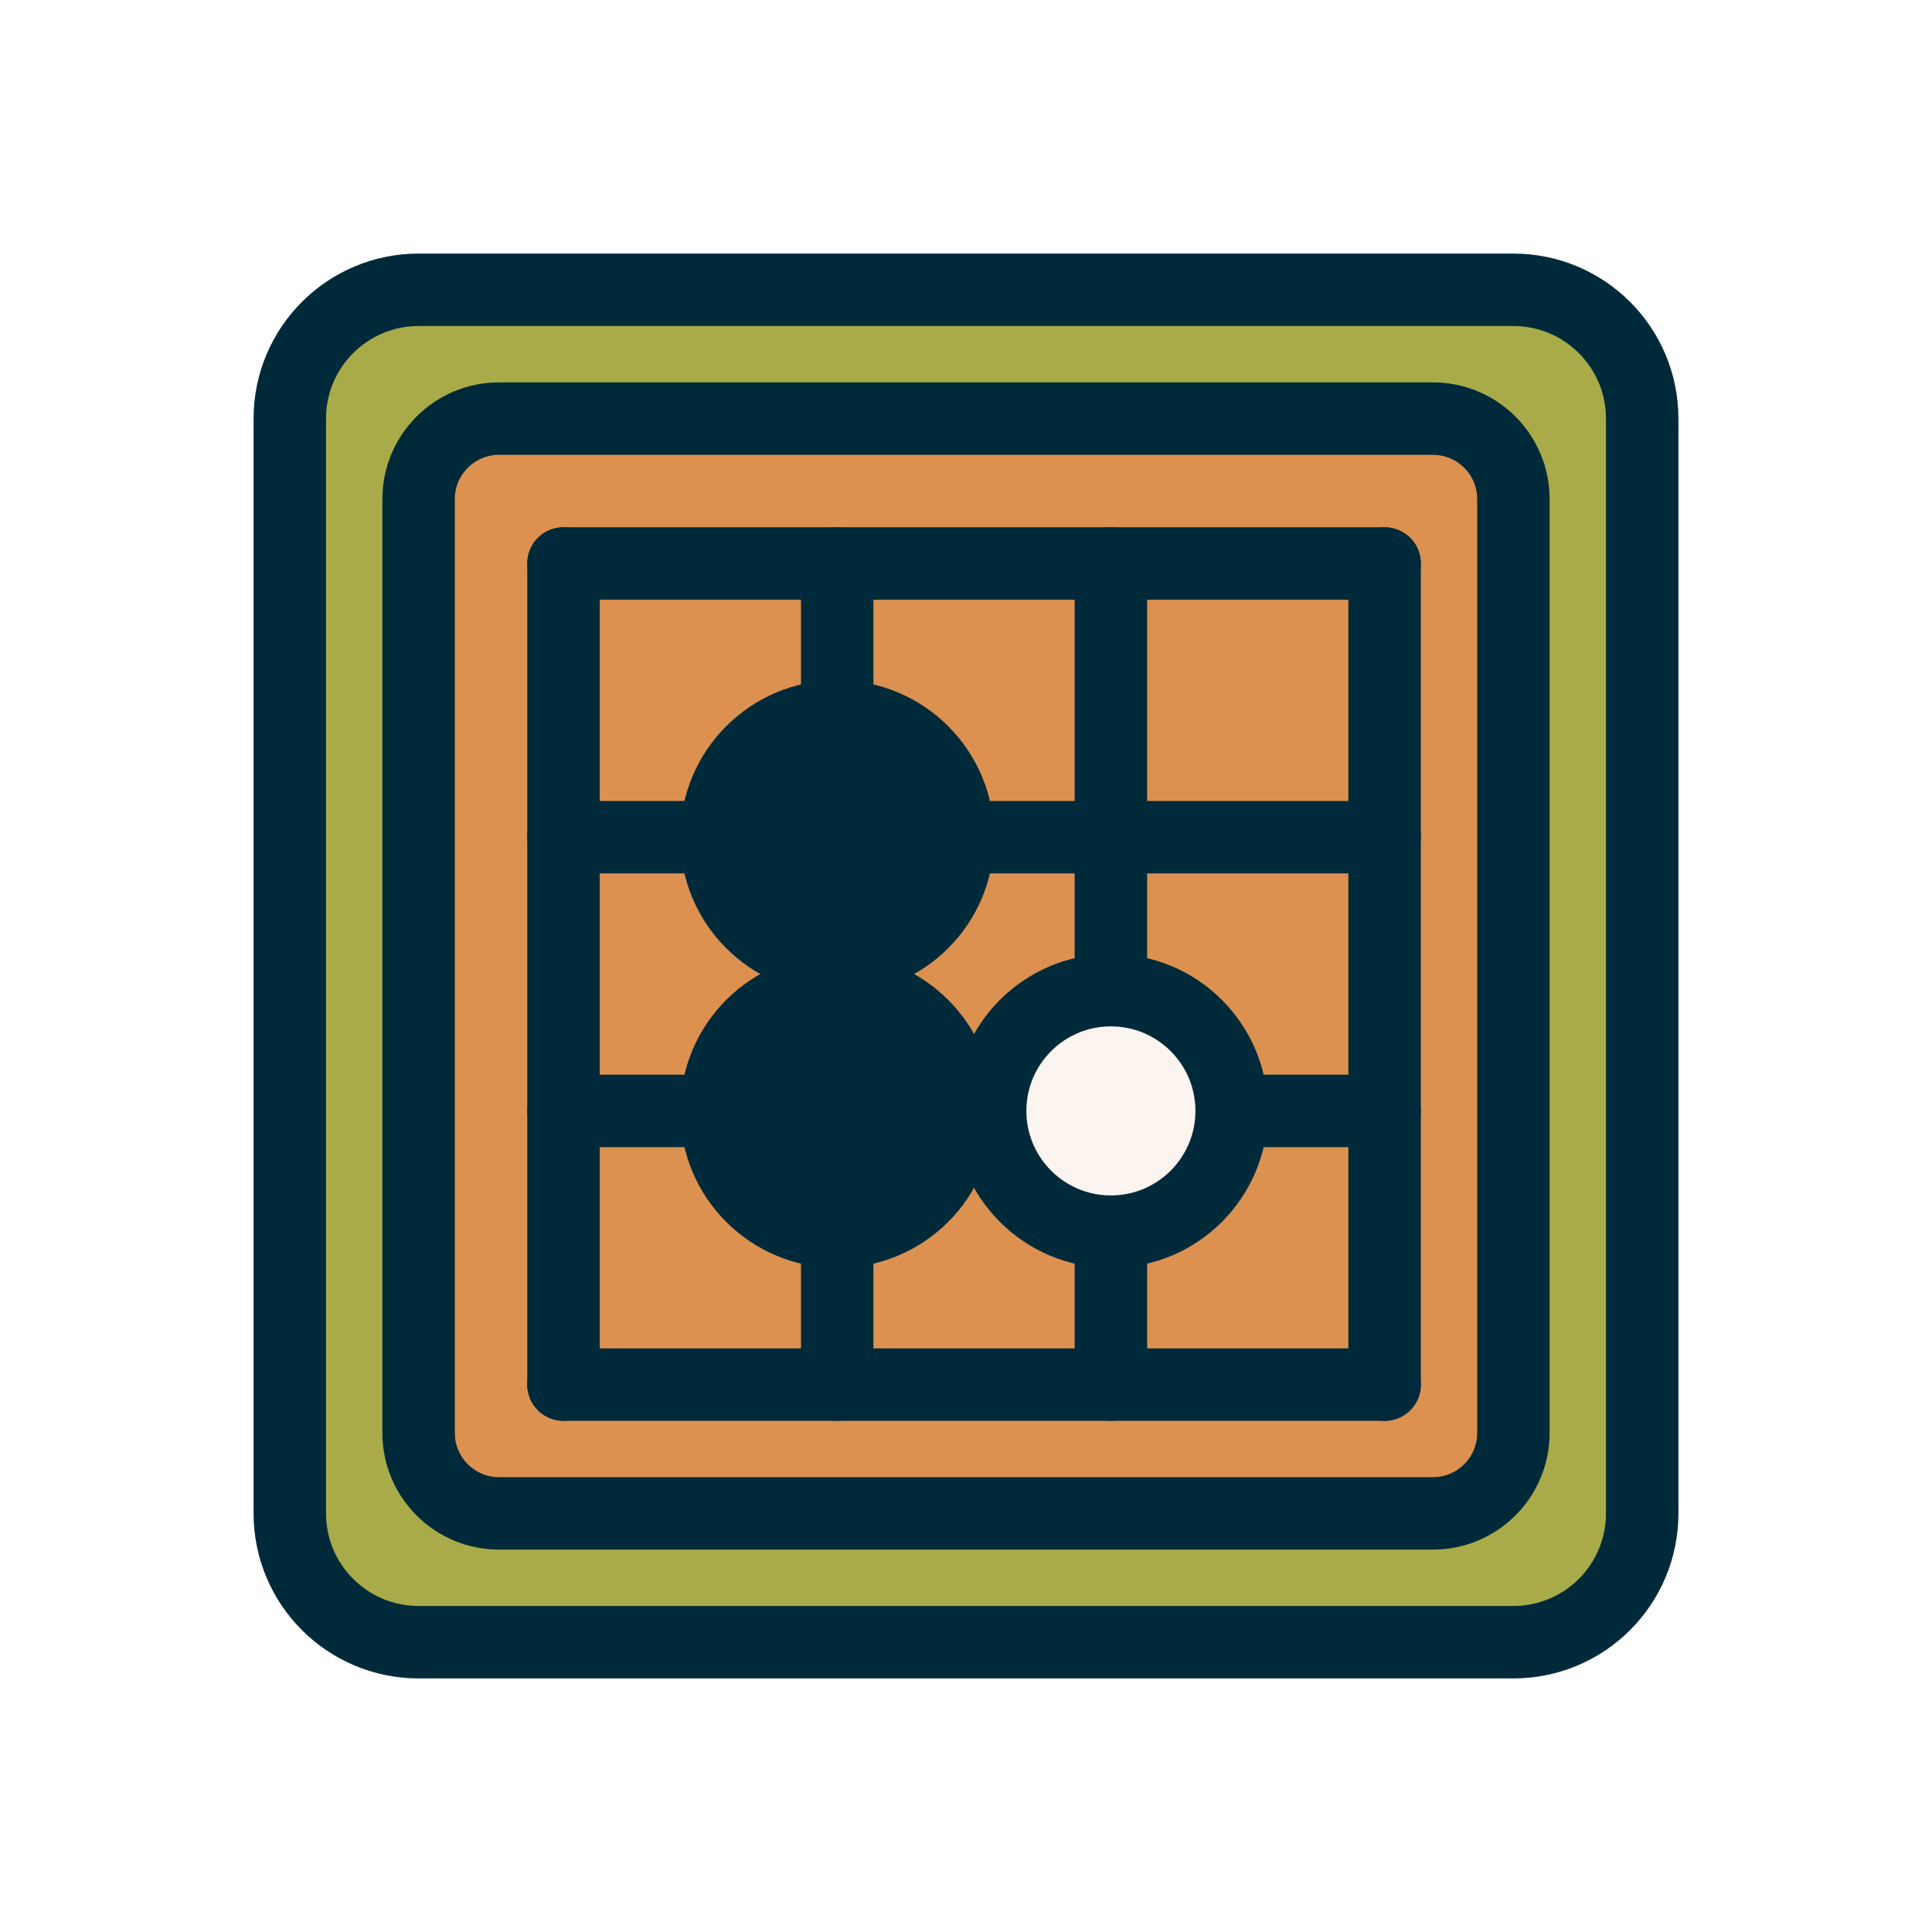
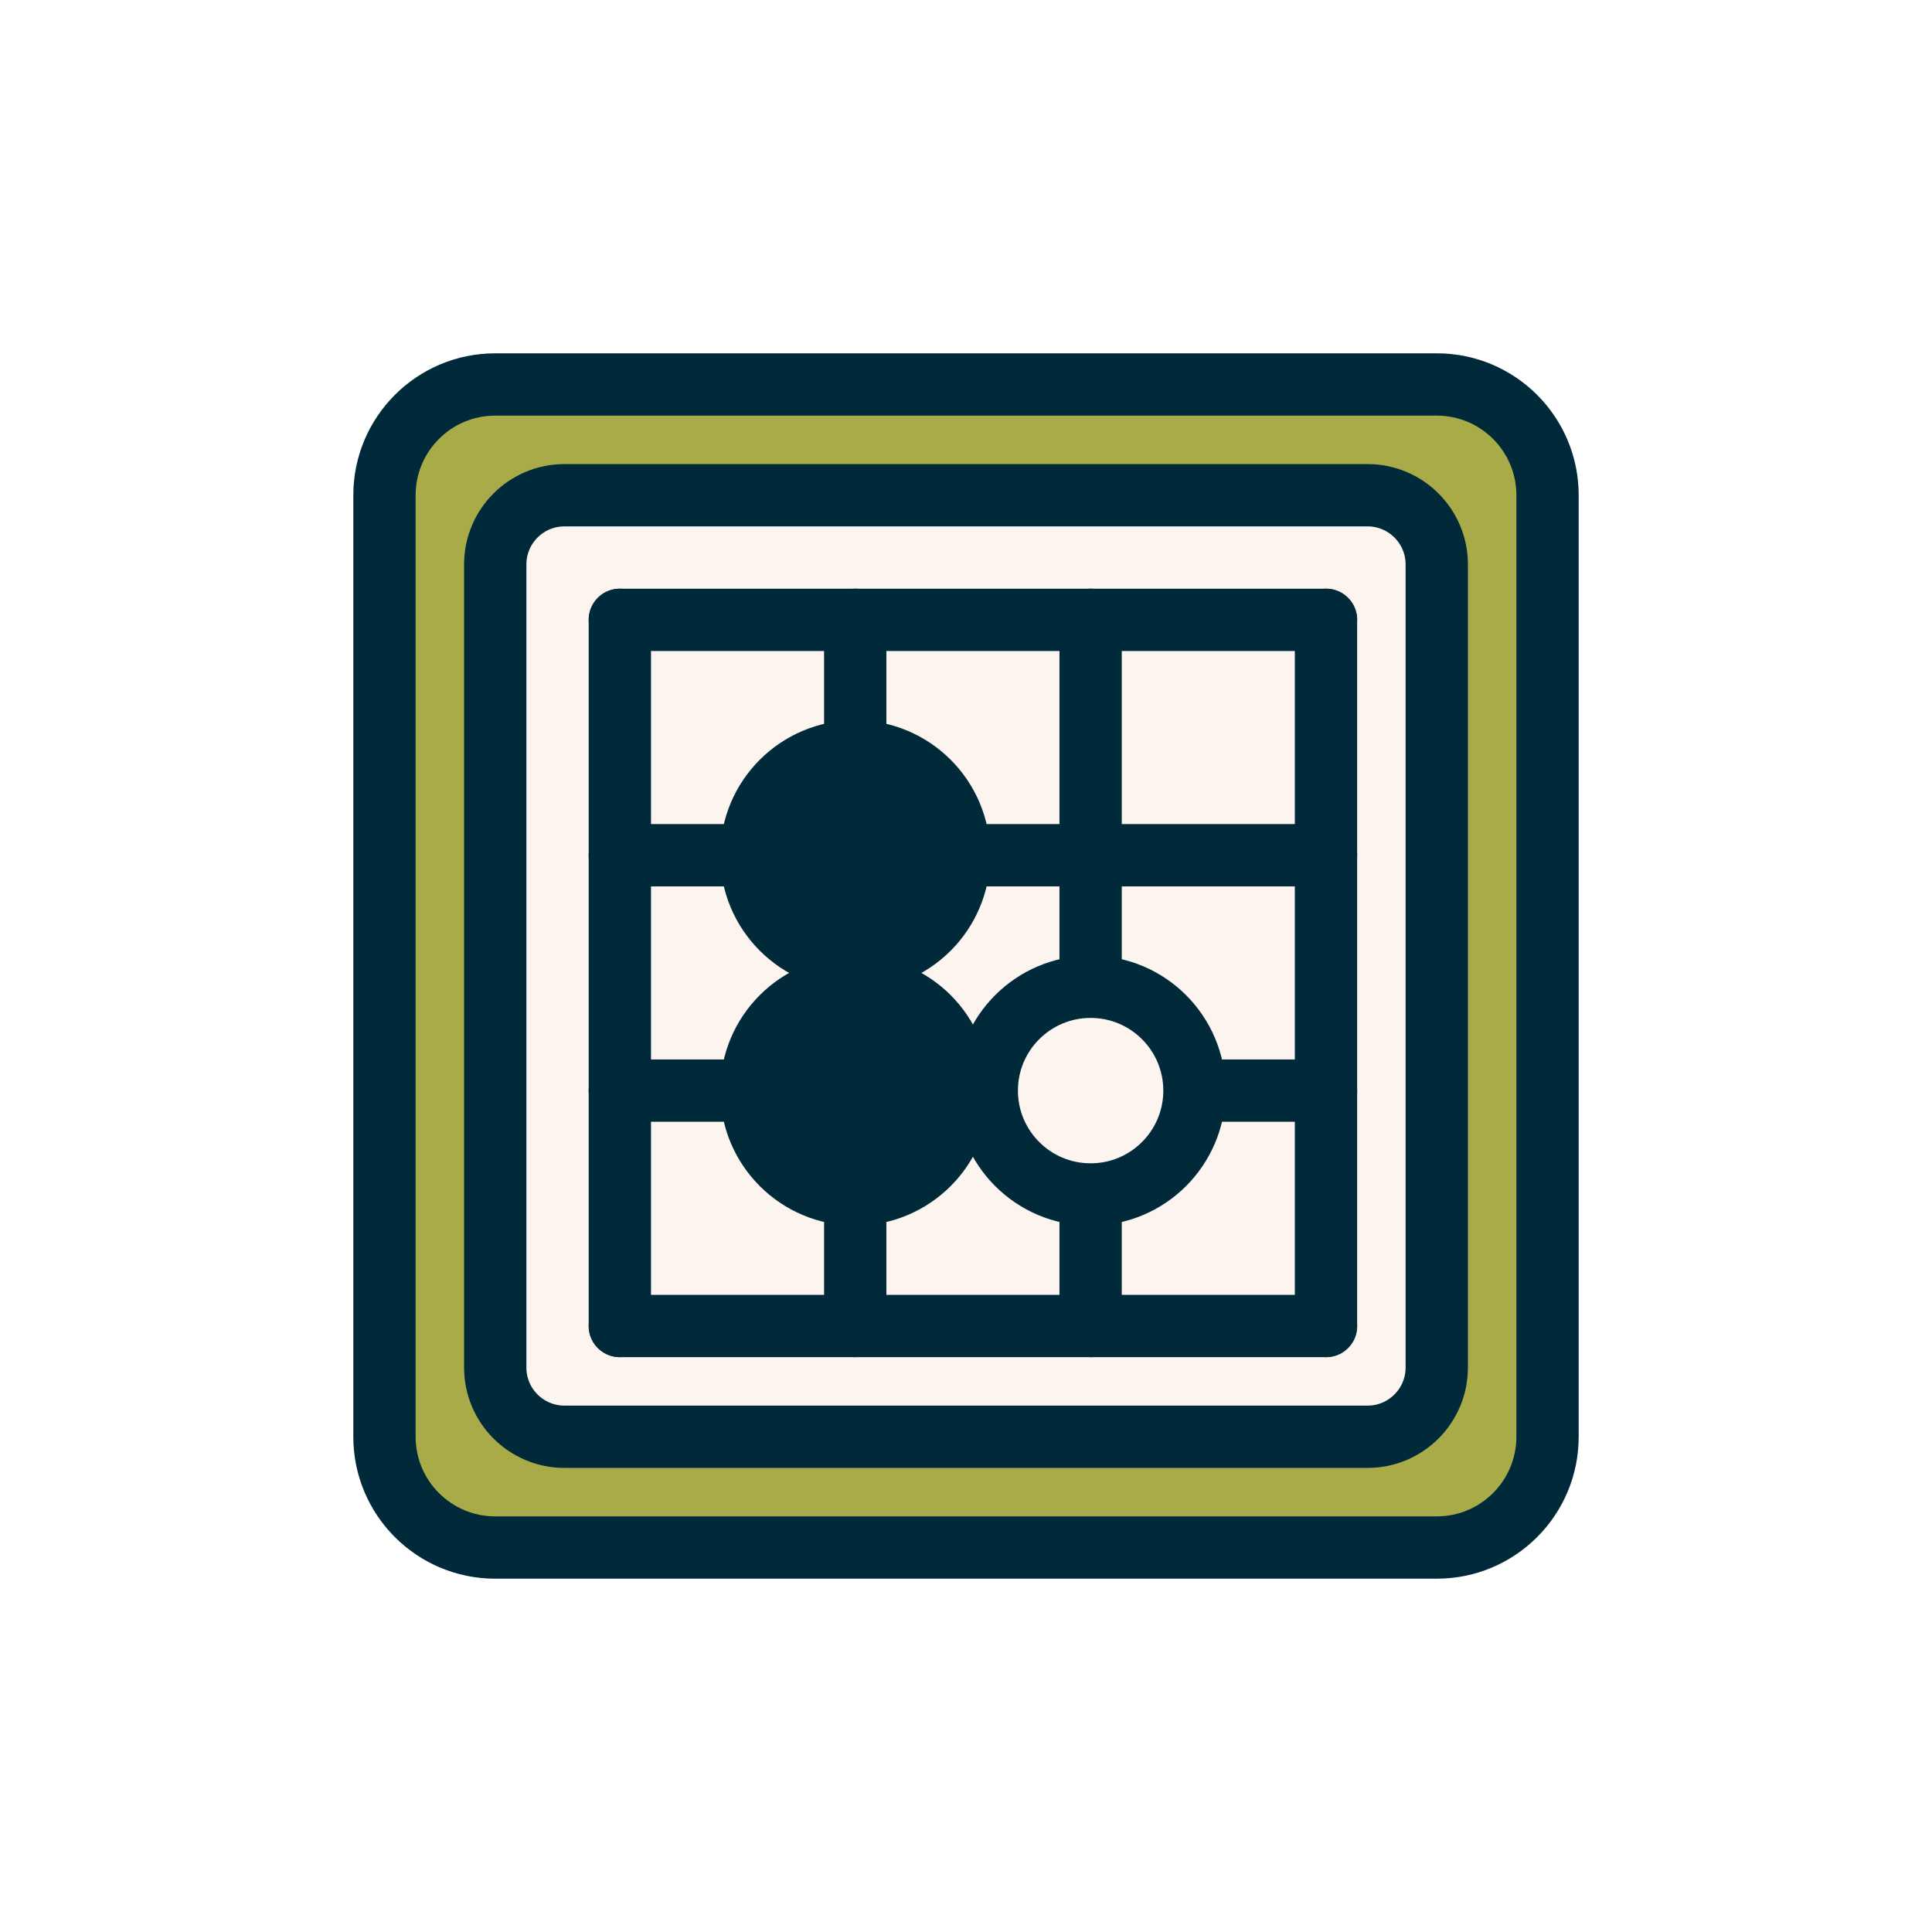
<svg xmlns="http://www.w3.org/2000/svg" viewBox="0 0 240 240">
-   <g stroke="#002a3a" stroke-width="9" stroke-linejoin="round" stroke-linecap="round">
-     <rect x="36" y="36" width="168" height="168" rx="16" fill="#a9ab48" />
-     <rect x="52" y="52" width="136" height="136" rx="10" fill="#dc9150" />
+   <g transform="translate(120,120) scale(0.86) translate(-120,-120)">
+     <g stroke="#002a3a" stroke-width="9" stroke-linejoin="round" stroke-linecap="round">
+       <rect x="36" y="36" width="168" height="168" rx="16" fill="#a9ab48" />
+       <rect x="52" y="52" width="136" height="136" rx="10" fill="#fcf4ef" />
+     </g>
+     <g stroke="#002a3a" stroke-width="9" stroke-linecap="round">
+       <line x1="70" y1="70" x2="70" y2="172" />
+       <line x1="104" y1="70" x2="104" y2="172" />
+       <line x1="138" y1="70" x2="138" y2="172" />
+       <line x1="172" y1="70" x2="172" y2="172" />
+       <line x1="70" y1="70" x2="172" y2="70" />
+       <line x1="70" y1="104" x2="172" y2="104" />
+       <line x1="70" y1="138" x2="172" y2="138" />
+       <line x1="70" y1="172" x2="172" y2="172" />
+     </g>
+     <circle cx="104" cy="104" r="15" fill="#002a3a" stroke="#002a3a" stroke-width="9" />
+     <circle cx="138" cy="138" r="15" fill="#fcf4ef" stroke="#002a3a" stroke-width="9" />
+     <circle cx="104" cy="138" r="15" fill="#002a3a" stroke="#002a3a" stroke-width="9" />
  </g>
-   <g stroke="#002a3a" stroke-width="9" stroke-linecap="round">
-     <line x1="70" y1="70" x2="70" y2="172" />
-     <line x1="104" y1="70" x2="104" y2="172" />
-     <line x1="138" y1="70" x2="138" y2="172" />
-     <line x1="172" y1="70" x2="172" y2="172" />
-     <line x1="70" y1="70" x2="172" y2="70" />
-     <line x1="70" y1="104" x2="172" y2="104" />
-     <line x1="70" y1="138" x2="172" y2="138" />
-     <line x1="70" y1="172" x2="172" y2="172" />
-   </g>
-   <circle cx="104" cy="104" r="15" fill="#002a3a" stroke="#002a3a" stroke-width="9" />
-   <circle cx="138" cy="138" r="15" fill="#fcf4ef" stroke="#002a3a" stroke-width="9" />
-   <circle cx="104" cy="138" r="15" fill="#002a3a" stroke="#002a3a" stroke-width="9" />
</svg>
